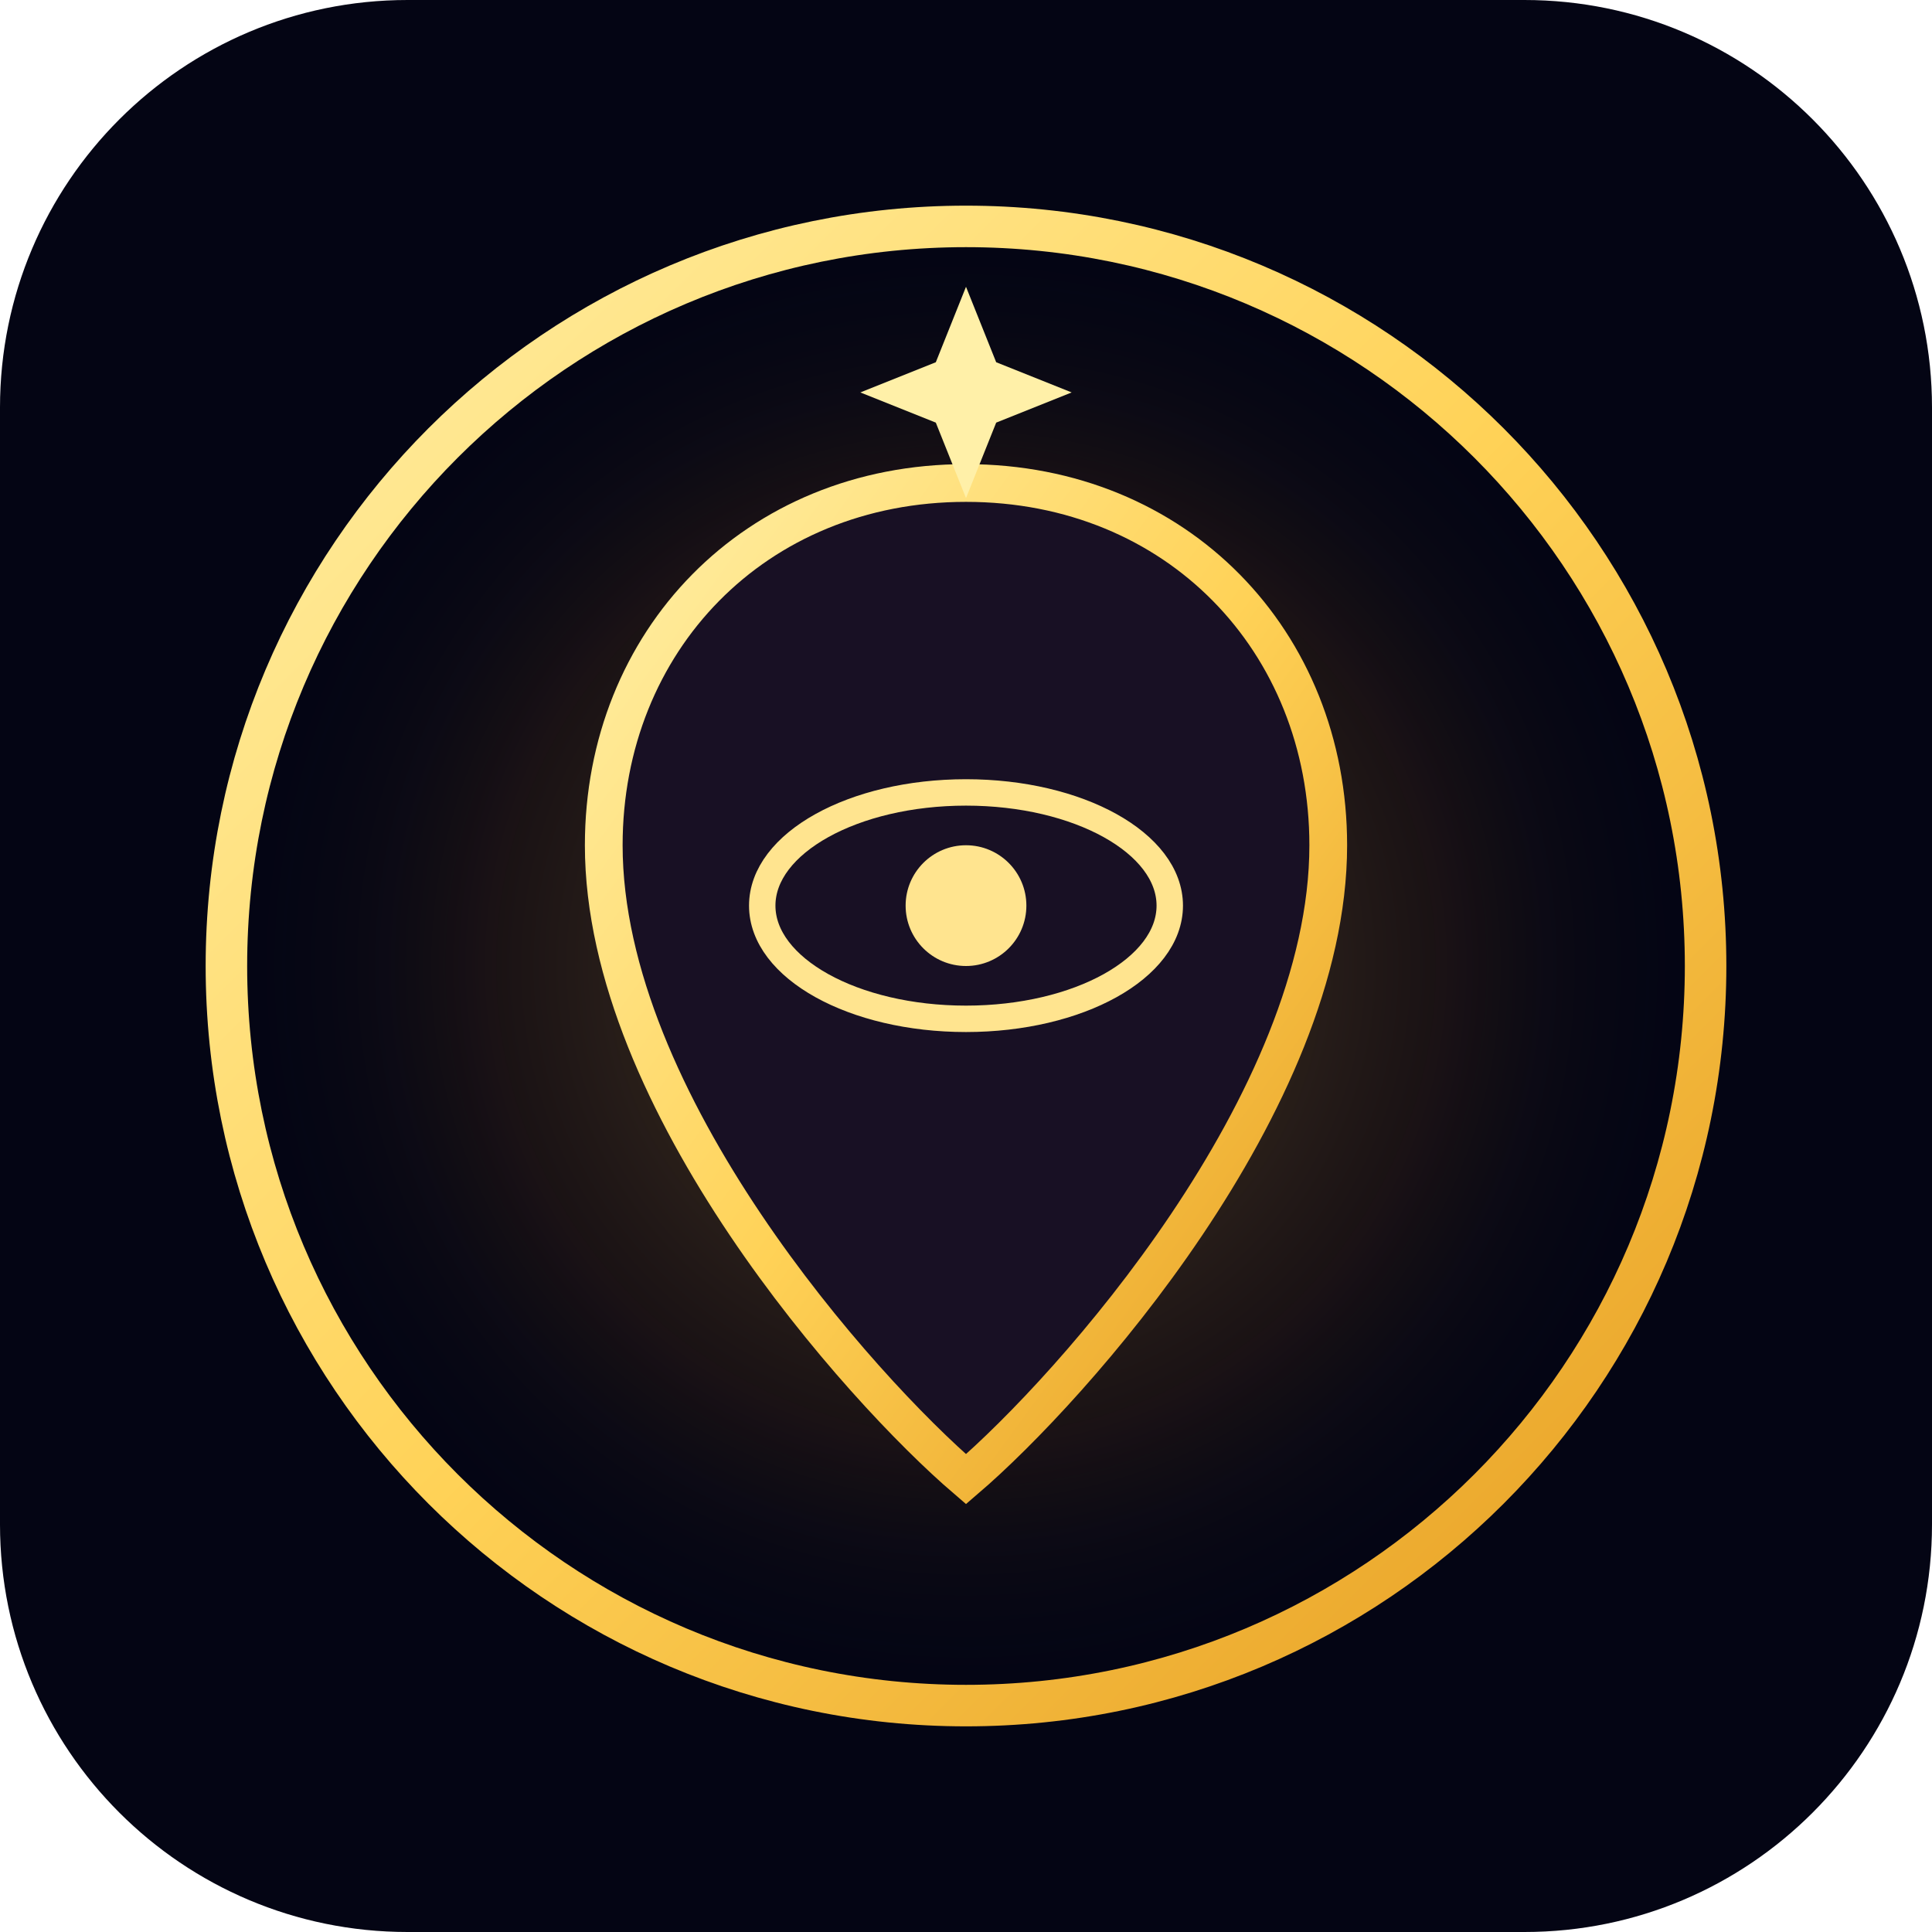
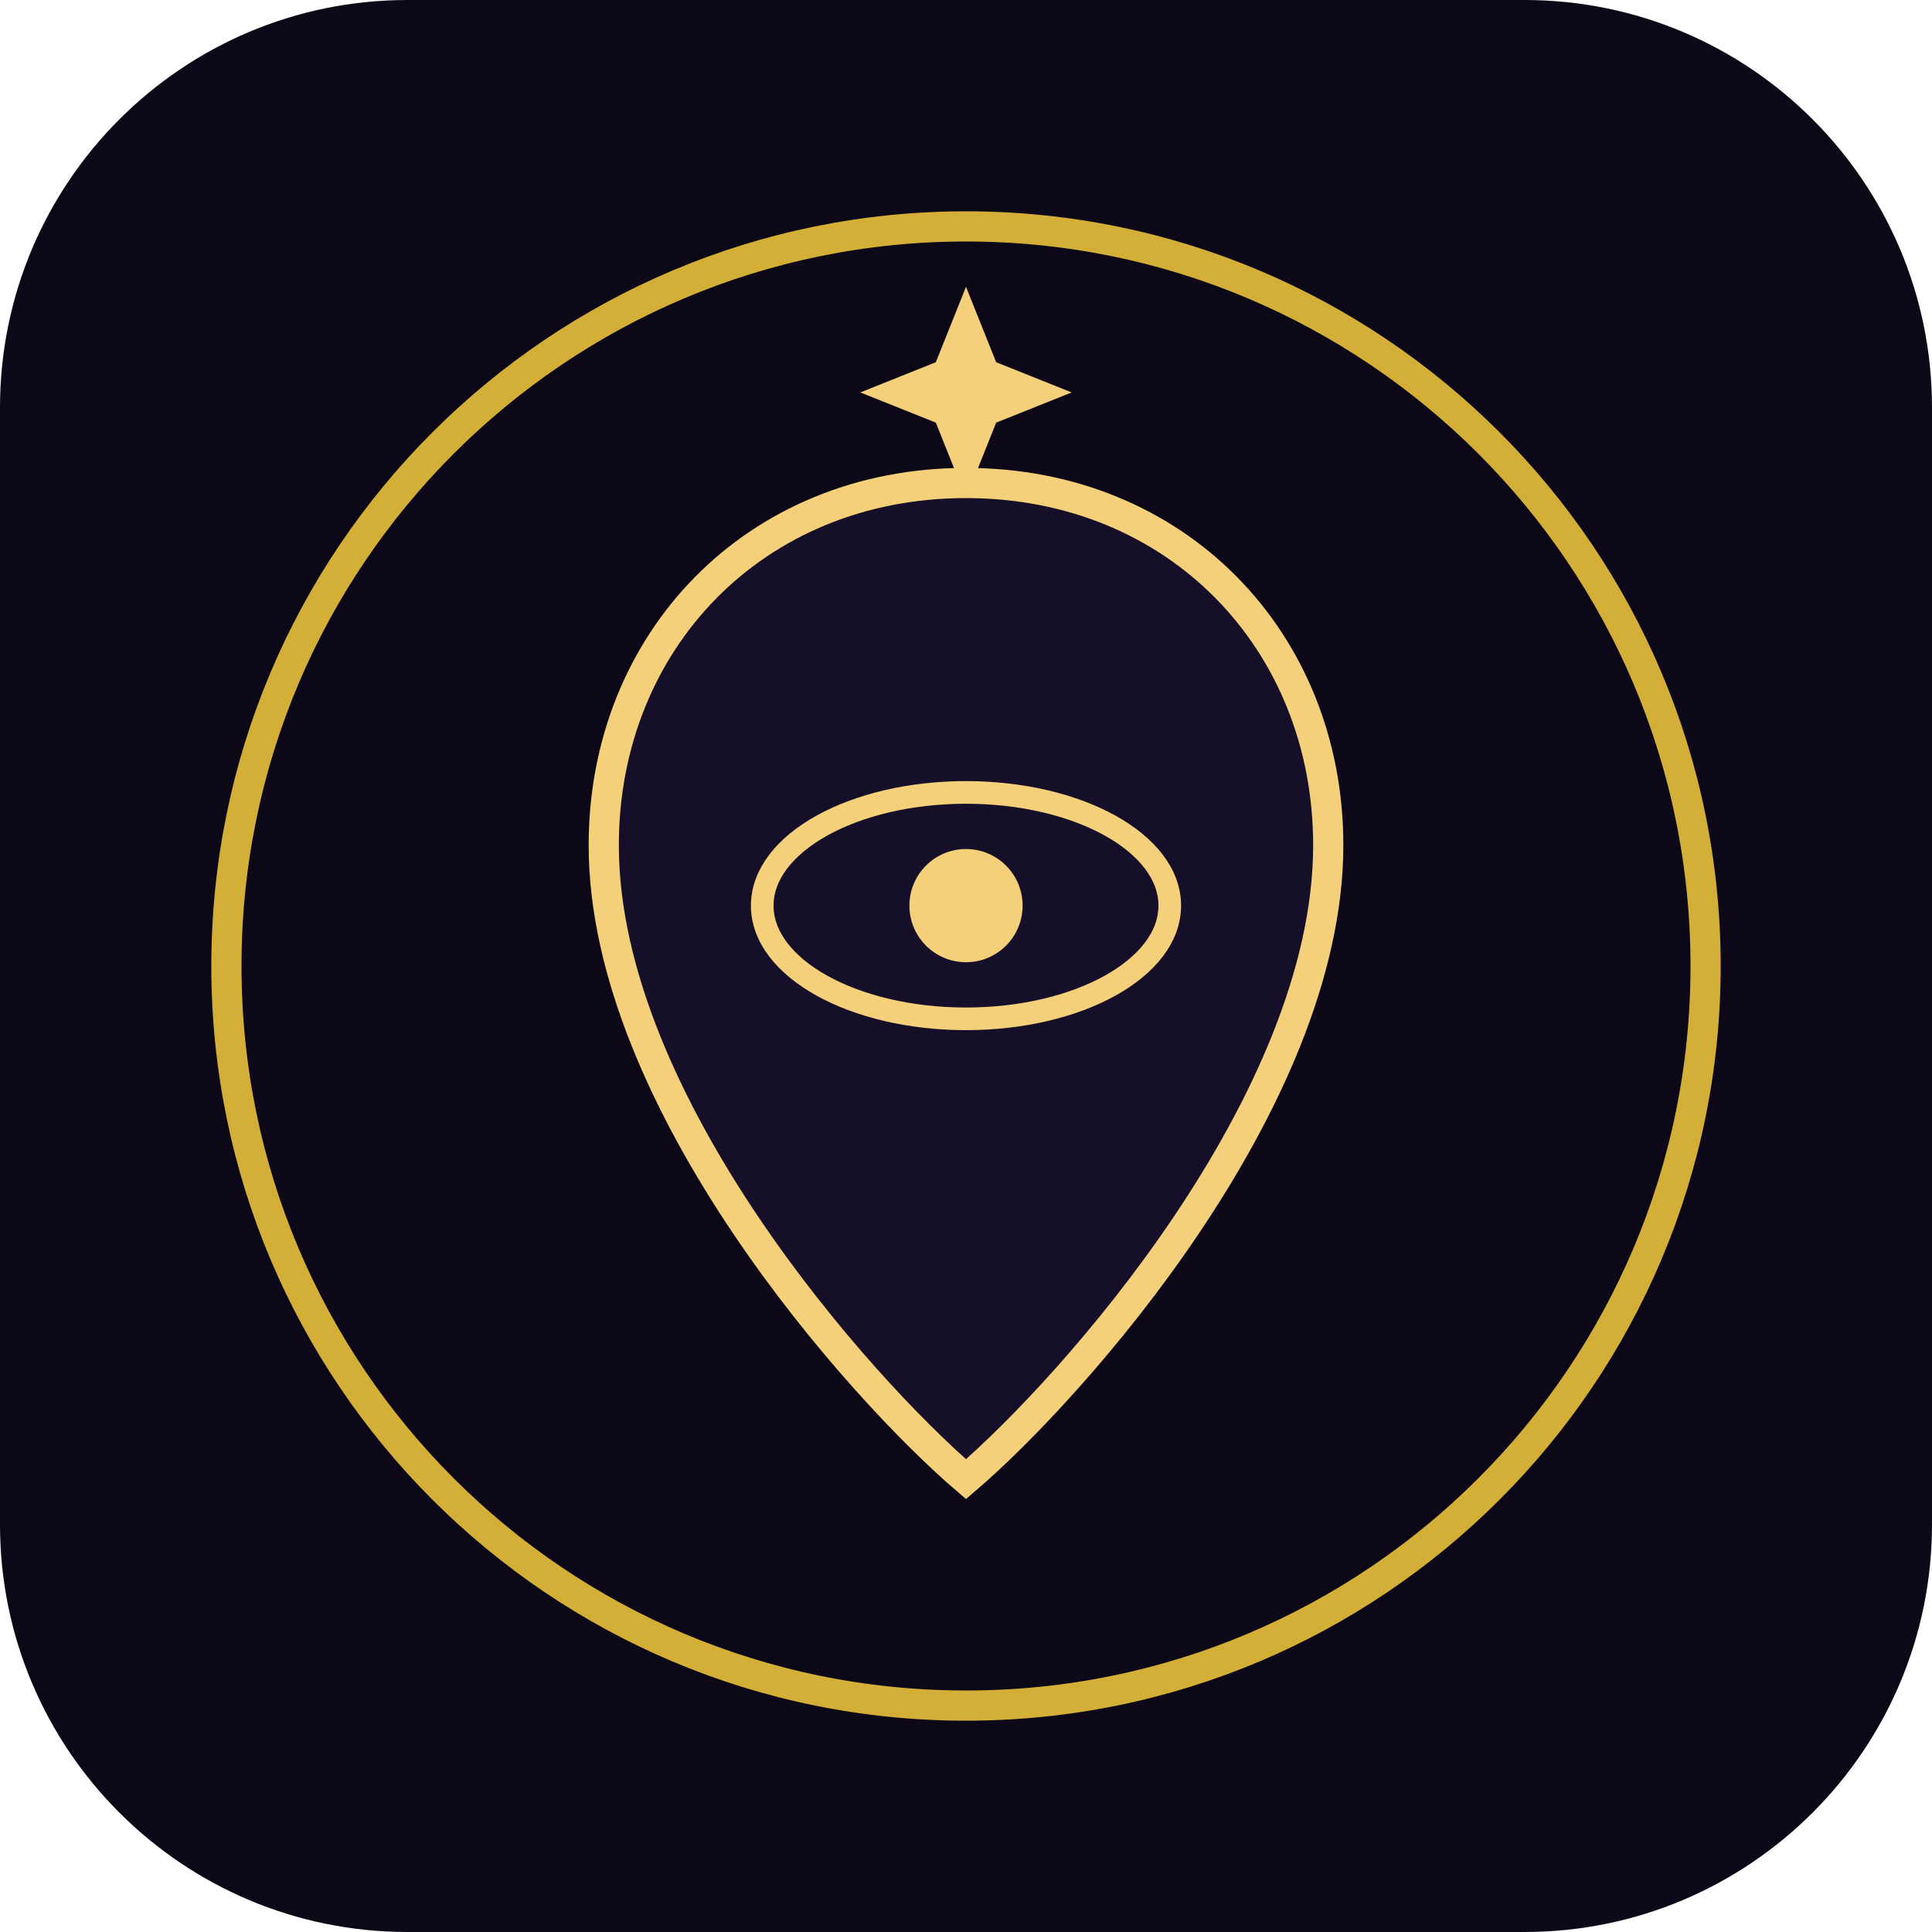
<svg xmlns="http://www.w3.org/2000/svg" viewBox="0 0 512 512" fill="none">
-   <defs>
-     <radialGradient id="goldAura" cx="50%" cy="50%" r="45%">
-       <stop offset="0%" stop-color="#ffd56b" stop-opacity="0.34" />
-       <stop offset="65%" stop-color="#b87318" stop-opacity="0.12" />
-       <stop offset="100%" stop-color="#050614" stop-opacity="0" />
-     </radialGradient>
-     <linearGradient id="brightGold" x1="0%" y1="0%" x2="100%" y2="100%">
-       <stop offset="0%" stop-color="#fff0a8" />
-       <stop offset="50%" stop-color="#ffd257" />
-       <stop offset="100%" stop-color="#e59b1f" />
-     </linearGradient>
-   </defs>
-   <rect width="512" height="512" rx="108" fill="#040514" />
-   <circle cx="256" cy="256" r="220" fill="url(#goldAura)" />
-   <circle cx="256" cy="256" r="196" stroke="url(#brightGold)" stroke-width="11" />
-   <path d="M256 128 C312 128 352 170 352 224 C352 292 284 368 256 392 C228 368 160 292 160 224 C160 170 200 128 256 128 Z" stroke="url(#brightGold)" stroke-width="10" fill="#181024" />
-   <ellipse cx="256" cy="240" rx="54" ry="30" stroke="#ffe48f" stroke-width="7" />
-   <circle cx="256" cy="240" r="16" fill="#ffe48f" />
-   <path d="M256 76 L264 96 L284 104 L264 112 L256 132 L248 112 L228 104 L248 96 Z" fill="#fff0a8" />
+   <rect width="512" height="512" rx="108" fill="#0c0817" />
+   <circle cx="256" cy="256" r="196" stroke="#d4af37" stroke-width="8" />
+   <path d="M256 128 C312 128 352 170 352 224 C352 292 284 368 256 392 C228 368 160 292 160 224 C160 170 200 128 256 128 Z" stroke="#f5d07a" stroke-width="8" fill="#160f29" />
+   <ellipse cx="256" cy="240" rx="54" ry="30" stroke="#f5d07a" stroke-width="6" />
+   <circle cx="256" cy="240" r="15" fill="#f5d07a" />
+   <path d="M256 76 L264 96 L284 104 L264 112 L256 132 L248 112 L228 104 L248 96 Z" fill="#f5d07a" />
</svg>
